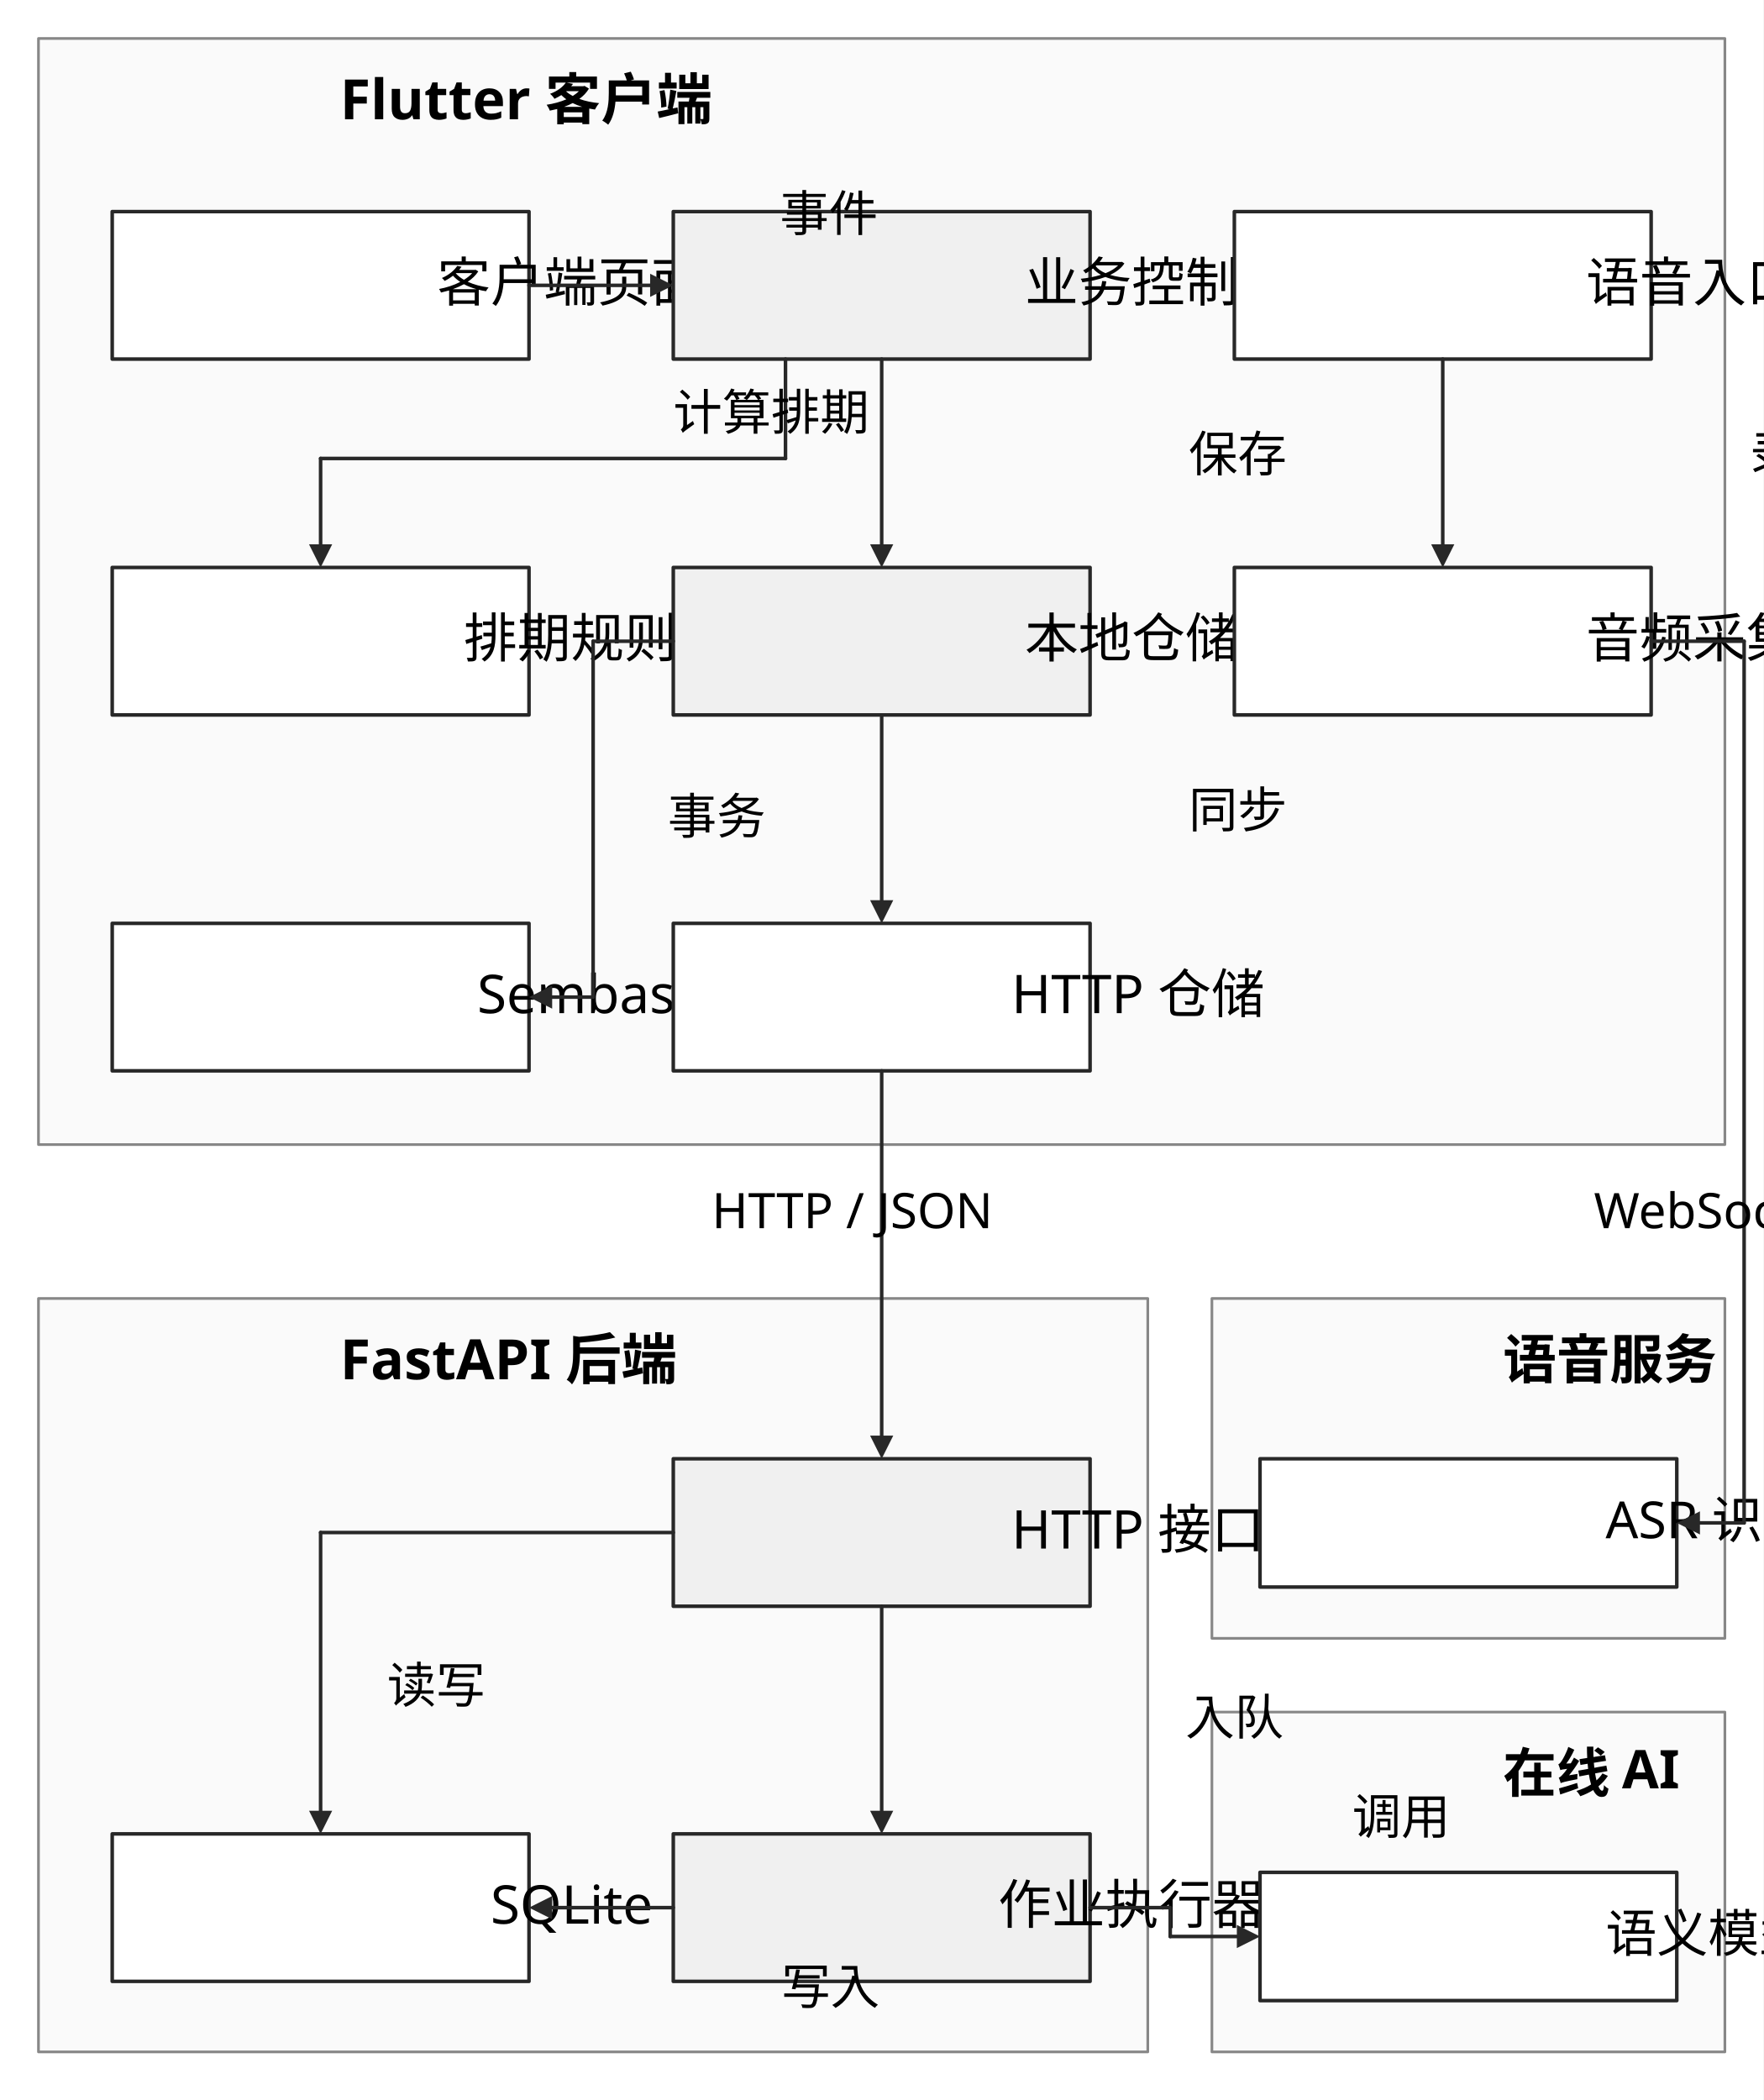
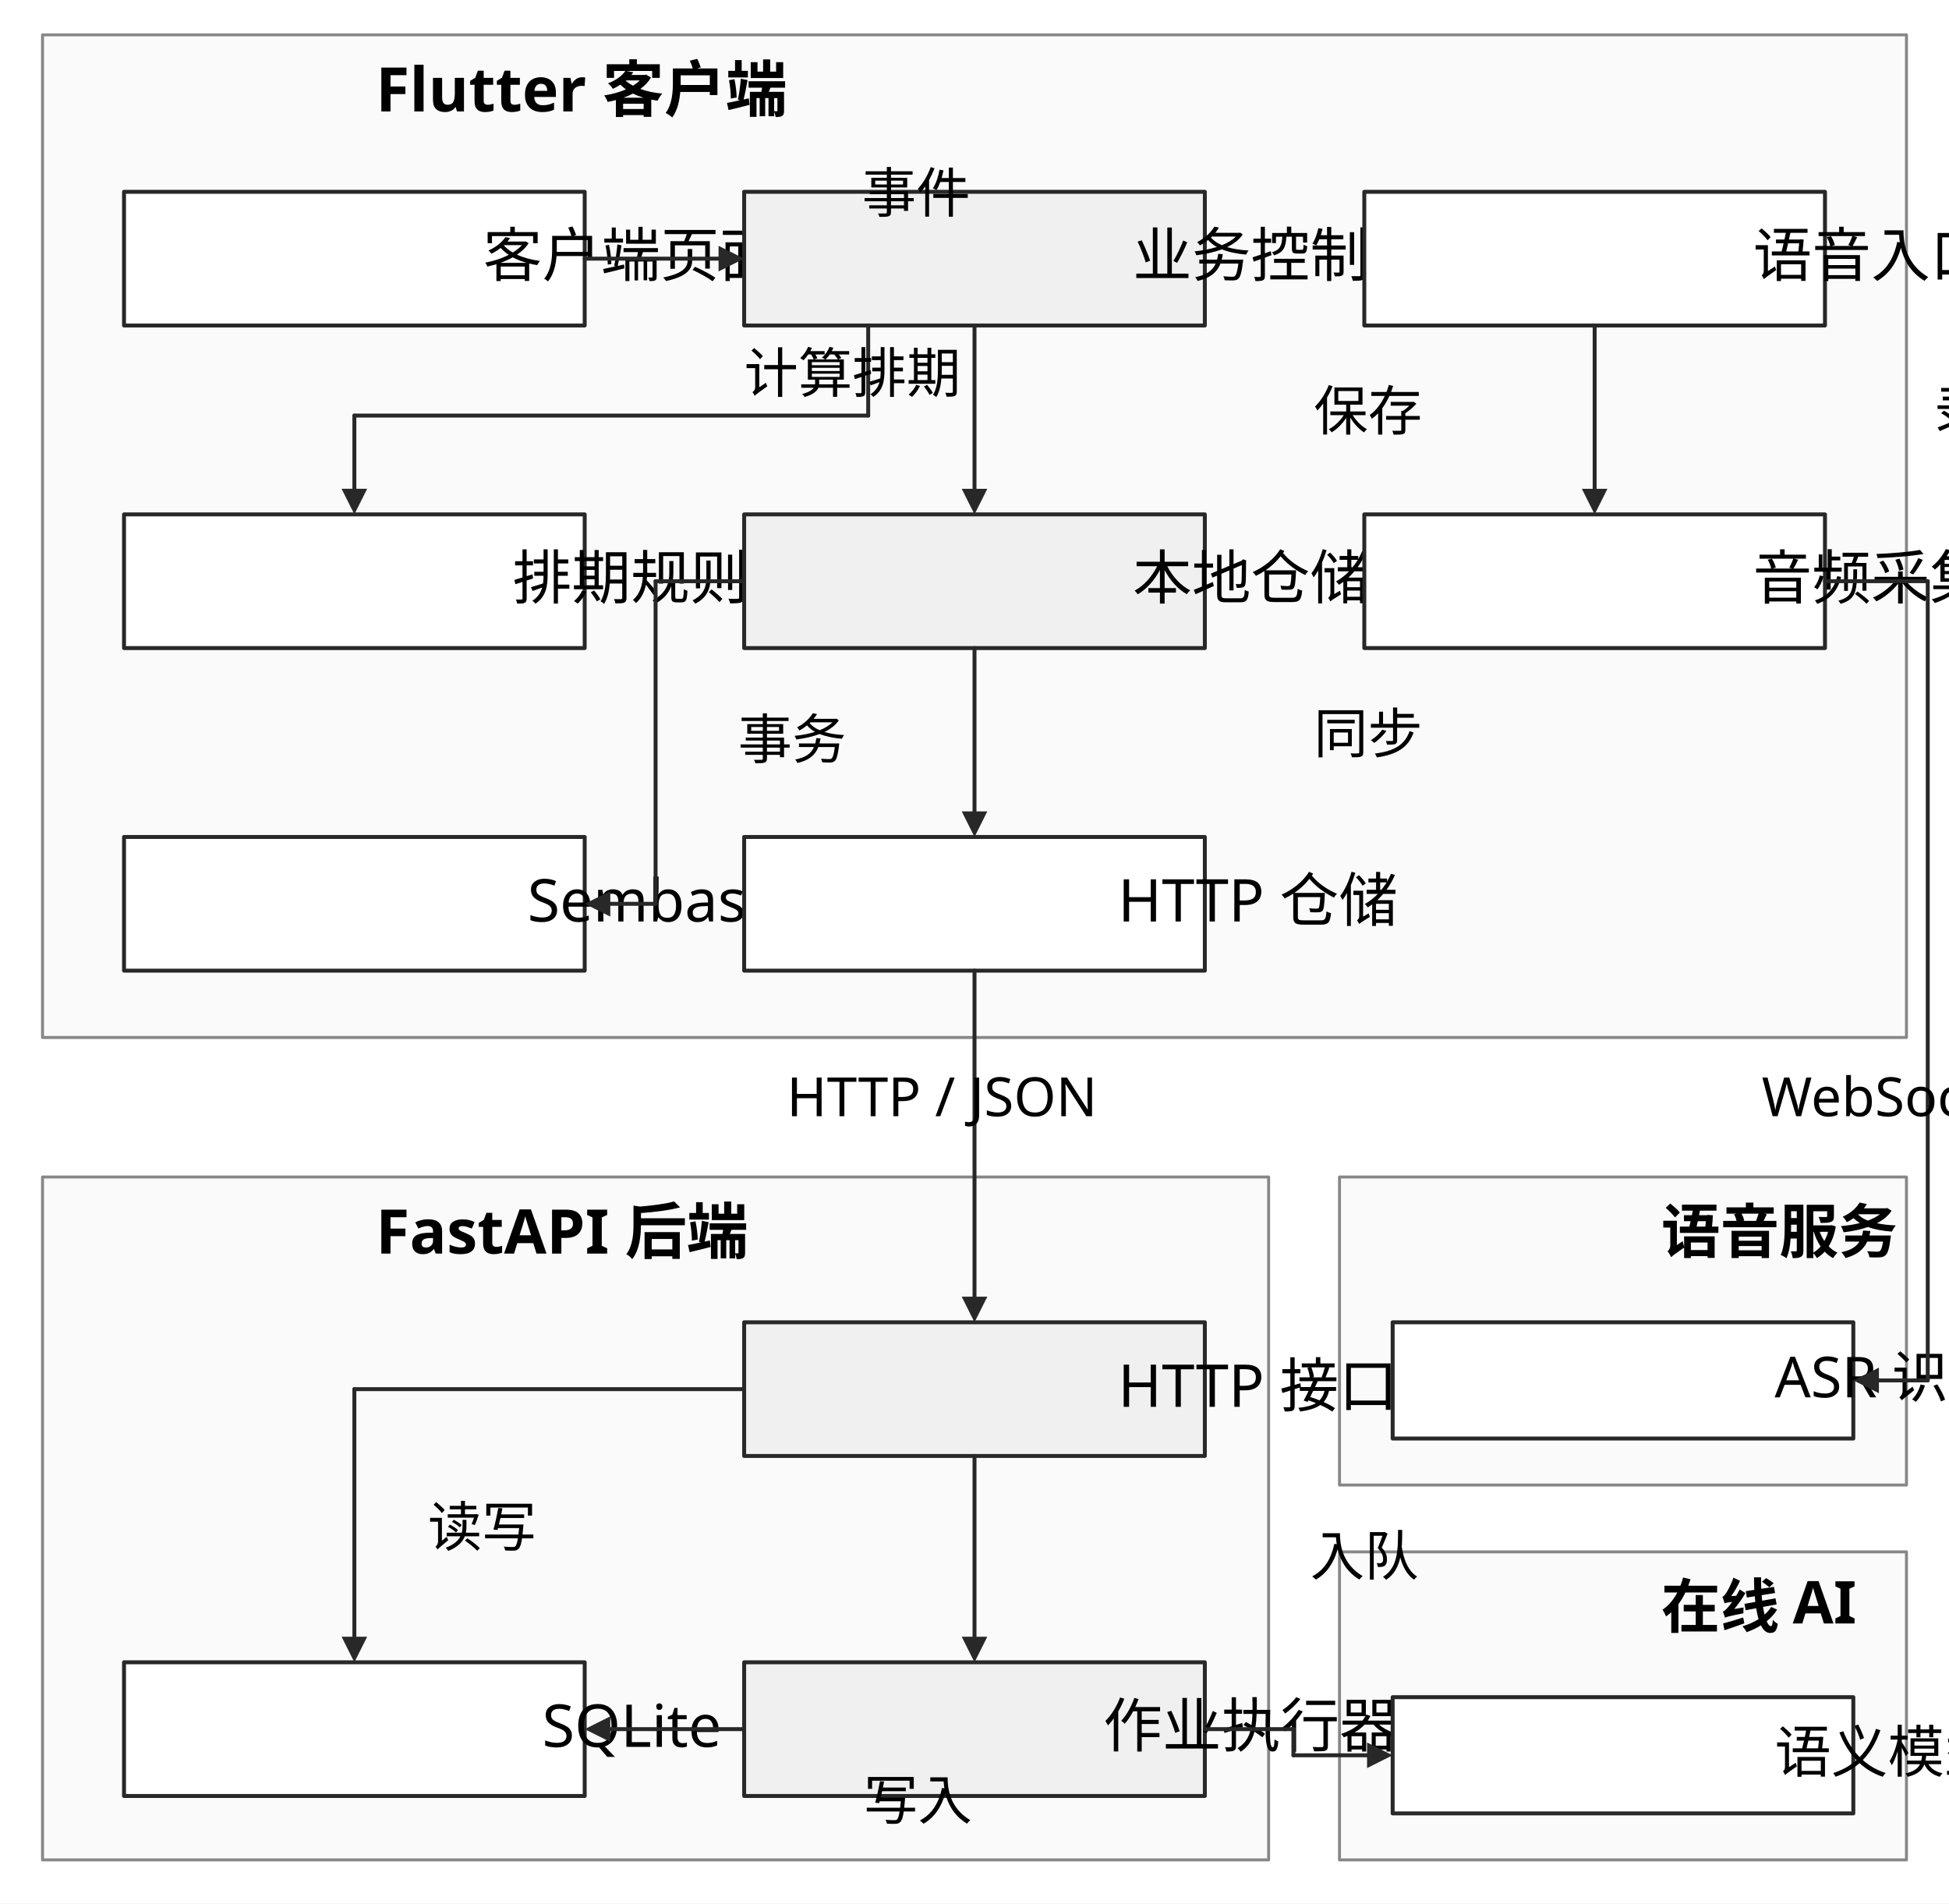
- <svg xmlns="http://www.w3.org/2000/svg" xmlns:ns1="http://schemas.microsoft.com/visio/2003/SVGExtensions/" xmlns:xlink="http://www.w3.org/1999/xlink" width="5.5in" height="6.55in" viewBox="0 0 396 471.6" xml:space="preserve" color-interpolation-filters="sRGB" class="st14">
+ <svg xmlns="http://www.w3.org/2000/svg" xmlns:ns1="http://schemas.microsoft.com/visio/2003/SVGExtensions/" xmlns:xlink="http://www.w3.org/1999/xlink" width="5.5in" height="5.371in" viewBox="0 0 396 386.712" xml:space="preserve" color-interpolation-filters="sRGB" class="st14">
  <ns1:documentProperties ns1:langID="2052" ns1:metric="true" ns1:viewMarkup="false" />
  <style type="text/css">
	
		.st1 {fill:#ffffff;stroke:none;stroke-linecap:round;stroke-linejoin:round;stroke-width:0.8}
		.st2 {fill:#fafafa;stroke:#878787;stroke-linecap:round;stroke-linejoin:round;stroke-width:0.6}
		.st3 {fill:none;stroke:none;stroke-linecap:round;stroke-linejoin:round;stroke-width:0.8}
		.st4 {fill:#000000;font-family:宋体;font-size:1.042em;font-weight:bold}
		.st5 {fill:#ffffff;stroke:#282828;stroke-linecap:round;stroke-linejoin:round;stroke-width:0.8}
		.st6 {fill:#000000;font-family:宋体;font-size:1em}
		.st7 {fill:#f0f0f0;stroke:#282828;stroke-linecap:round;stroke-linejoin:round;stroke-width:0.8}
		.st8 {marker-end:url(#mrkr4-37);stroke:#282828;stroke-linecap:round;stroke-linejoin:round;stroke-width:0.8}
		.st9 {fill:#282828;fill-opacity:1;stroke:#282828;stroke-opacity:1;stroke-width:0.308}
		.st10 {fill:#000000;font-family:宋体;font-size:0.917em}
		.st11 {stroke:#282828;stroke-linecap:round;stroke-linejoin:round;stroke-width:0.8}
		.st12 {fill:#000000;font-family:宋体;font-size:1em;font-weight:bold}
		.st13 {fill:#000000;font-family:宋体;font-size:0.958em}
		.st14 {fill:none;fill-rule:evenodd;font-size:12px;overflow:visible;stroke-linecap:square;stroke-miterlimit:3}
	
	</style>
  <defs id="Markers">
    <g id="lend4">
      <path d="M 2 1 L 0 0 L 2 -1 L 2 1 " style="stroke:none" />
    </g>
    <marker id="mrkr4-37" class="st9" ns1:arrowType="4" ns1:arrowSize="1" ns1:setback="6.5" refX="-6.5" orient="auto" markerUnits="strokeWidth" overflow="visible">
      <use xlink:href="#lend4" transform="scale(-3.25,-3.25) " />
    </marker>
  </defs>
  <g ns1:mID="4" ns1:index="2" ns1:groupContext="foregroundPage">
    <ns1:pageProperties ns1:drawingScale="0.0393701" ns1:pageScale="0.0393701" ns1:drawingUnits="24" ns1:shadowOffsetX="8.50394" ns1:shadowOffsetY="-8.50394" />
    <g id="shape1-1" ns1:mID="1" ns1:groupContext="shape">
-       <rect x="0" y="0" width="396" height="471.6" class="st1" />
-     </g>
-     <g id="shape2-3" ns1:mID="2" ns1:groupContext="shape" transform="translate(8.64,-214.56)">
-       <rect x="0" y="223.2" width="378.72" height="248.4" class="st2" />
-     </g>
-     <g id="shape3-5" ns1:mID="3" ns1:groupContext="shape" transform="translate(15.84,-438.48)">
-       <ns1:textBlock ns1:margins="rect(2,2,2,2)" ns1:tabSpace="42.5197" />
-       <ns1:textRect cx="182.16" cy="461.52" width="364.32" height="20.16" />
-       <rect x="0" y="451.44" width="364.32" height="20.16" class="st3" />
-       <text x="2" y="465.27" class="st4" ns1:langID="2052">
+       <rect x="0" y="0" width="396" height="386.712" class="st1" />
+     </g>
+     <g id="shape2-3" ns1:mID="2" ns1:groupContext="shape" transform="translate(8.64,-175.939)">
+       <rect x="0" y="183.024" width="378.72" height="203.688" class="st2" />
+     </g>
+     <g id="shape3-5" ns1:mID="3" ns1:groupContext="shape" transform="translate(15.84,-359.554)">
+       <ns1:textBlock ns1:margins="rect(0.5,2,0.5,2)" ns1:tabSpace="42.5197" />
+       <ns1:textRect cx="182.16" cy="378.446" width="364.32" height="16.531" />
+       <rect x="0" y="370.181" width="364.32" height="16.531" class="st3" />
+       <text x="2" y="382.2" class="st4" ns1:langID="2052">
        <ns1:paragraph />
        <ns1:tabList />Flutter 客户端</text>
    </g>
-     <g id="shape4-8" ns1:mID="4" ns1:groupContext="shape" transform="translate(25.2,-390.96)">
-       <ns1:textBlock ns1:margins="rect(2,2,2,2)" ns1:tabSpace="42.5197" />
-       <ns1:textRect cx="46.8" cy="455.04" width="93.6" height="33.12" />
-       <rect x="0" y="438.48" width="93.6" height="33.12" class="st5" />
-       <text x="16.8" y="458.64" class="st6" ns1:langID="2052">
+     <g id="shape4-8" ns1:mID="4" ns1:groupContext="shape" transform="translate(25.2,-320.587)">
+       <ns1:textBlock ns1:margins="rect(0.5,2,0.5,2)" ns1:tabSpace="42.5197" />
+       <ns1:textRect cx="46.8" cy="373.133" width="93.6" height="27.158" />
+       <rect x="0" y="359.554" width="93.6" height="27.158" class="st5" />
+       <text x="16.8" y="376.73" class="st6" ns1:langID="2052">
        <ns1:paragraph ns1:horizAlign="1" />
        <ns1:tabList />客户端页面</text>
    </g>
-     <g id="shape5-11" ns1:mID="5" ns1:groupContext="shape" transform="translate(151.2,-390.96)">
-       <ns1:textBlock ns1:margins="rect(2,2,2,2)" ns1:tabSpace="42.5197" />
-       <ns1:textRect cx="46.8" cy="455.04" width="93.6" height="33.12" />
-       <rect x="0" y="438.48" width="93.6" height="33.12" class="st7" />
-       <text x="22.8" y="458.64" class="st6" ns1:langID="2052">
+     <g id="shape5-11" ns1:mID="5" ns1:groupContext="shape" transform="translate(151.2,-320.587)">
+       <ns1:textBlock ns1:margins="rect(0.5,2,0.5,2)" ns1:tabSpace="42.5197" />
+       <ns1:textRect cx="46.8" cy="373.133" width="93.6" height="27.158" />
+       <rect x="0" y="359.554" width="93.6" height="27.158" class="st7" />
+       <text x="22.8" y="376.73" class="st6" ns1:langID="2052">
        <ns1:paragraph ns1:horizAlign="1" />
        <ns1:tabList />业务控制</text>
    </g>
-     <g id="shape6-14" ns1:mID="6" ns1:groupContext="shape" transform="translate(277.2,-390.96)">
-       <ns1:textBlock ns1:margins="rect(2,2,2,2)" ns1:tabSpace="42.5197" />
-       <ns1:textRect cx="46.8" cy="455.04" width="93.6" height="33.12" />
-       <rect x="0" y="438.48" width="93.6" height="33.12" class="st5" />
-       <text x="22.8" y="458.64" class="st6" ns1:langID="2052">
+     <g id="shape6-14" ns1:mID="6" ns1:groupContext="shape" transform="translate(277.2,-320.587)">
+       <ns1:textBlock ns1:margins="rect(0.5,2,0.5,2)" ns1:tabSpace="42.5197" />
+       <ns1:textRect cx="46.8" cy="373.133" width="93.6" height="27.158" />
+       <rect x="0" y="359.554" width="93.6" height="27.158" class="st5" />
+       <text x="22.8" y="376.73" class="st6" ns1:langID="2052">
        <ns1:paragraph ns1:horizAlign="1" />
        <ns1:tabList />语音入口</text>
    </g>
-     <g id="shape7-17" ns1:mID="7" ns1:groupContext="shape" transform="translate(25.2,-311.04)">
-       <ns1:textBlock ns1:margins="rect(2,2,2,2)" ns1:tabSpace="42.5197" />
-       <ns1:textRect cx="46.8" cy="455.04" width="93.6" height="33.12" />
-       <rect x="0" y="438.48" width="93.6" height="33.12" class="st5" />
-       <text x="22.8" y="458.64" class="st6" ns1:langID="2052">
+     <g id="shape7-17" ns1:mID="7" ns1:groupContext="shape" transform="translate(25.2,-255.053)">
+       <ns1:textBlock ns1:margins="rect(0.5,2,0.5,2)" ns1:tabSpace="42.5197" />
+       <ns1:textRect cx="46.8" cy="373.133" width="93.6" height="27.158" />
+       <rect x="0" y="359.554" width="93.6" height="27.158" class="st5" />
+       <text x="22.8" y="376.73" class="st6" ns1:langID="2052">
        <ns1:paragraph ns1:horizAlign="1" />
        <ns1:tabList />排期规则</text>
    </g>
-     <g id="shape8-20" ns1:mID="8" ns1:groupContext="shape" transform="translate(151.2,-311.04)">
-       <ns1:textBlock ns1:margins="rect(2,2,2,2)" ns1:tabSpace="42.5197" />
-       <ns1:textRect cx="46.8" cy="455.04" width="93.6" height="33.12" />
-       <rect x="0" y="438.48" width="93.6" height="33.12" class="st7" />
-       <text x="22.8" y="458.64" class="st6" ns1:langID="2052">
+     <g id="shape8-20" ns1:mID="8" ns1:groupContext="shape" transform="translate(151.2,-255.053)">
+       <ns1:textBlock ns1:margins="rect(0.5,2,0.5,2)" ns1:tabSpace="42.5197" />
+       <ns1:textRect cx="46.8" cy="373.133" width="93.6" height="27.158" />
+       <rect x="0" y="359.554" width="93.6" height="27.158" class="st7" />
+       <text x="22.8" y="376.73" class="st6" ns1:langID="2052">
        <ns1:paragraph ns1:horizAlign="1" />
        <ns1:tabList />本地仓储</text>
    </g>
-     <g id="shape9-23" ns1:mID="9" ns1:groupContext="shape" transform="translate(277.2,-311.04)">
-       <ns1:textBlock ns1:margins="rect(2,2,2,2)" ns1:tabSpace="42.5197" />
-       <ns1:textRect cx="46.8" cy="455.04" width="93.6" height="33.12" />
-       <rect x="0" y="438.48" width="93.6" height="33.12" class="st5" />
-       <text x="22.8" y="458.64" class="st6" ns1:langID="2052">
+     <g id="shape9-23" ns1:mID="9" ns1:groupContext="shape" transform="translate(277.2,-255.053)">
+       <ns1:textBlock ns1:margins="rect(0.5,2,0.5,2)" ns1:tabSpace="42.5197" />
+       <ns1:textRect cx="46.8" cy="373.133" width="93.6" height="27.158" />
+       <rect x="0" y="359.554" width="93.6" height="27.158" class="st5" />
+       <text x="22.8" y="376.73" class="st6" ns1:langID="2052">
        <ns1:paragraph ns1:horizAlign="1" />
        <ns1:tabList />音频采集</text>
    </g>
-     <g id="shape10-26" ns1:mID="10" ns1:groupContext="shape" transform="translate(25.2,-231.12)">
-       <ns1:textBlock ns1:margins="rect(2,2,2,2)" ns1:tabSpace="42.5197" />
-       <ns1:textRect cx="46.8" cy="455.04" width="93.6" height="33.12" />
-       <rect x="0" y="438.48" width="93.6" height="33.12" class="st5" />
-       <text x="25.8" y="458.64" class="st6" ns1:langID="2052">
+     <g id="shape10-26" ns1:mID="10" ns1:groupContext="shape" transform="translate(25.2,-189.518)">
+       <ns1:textBlock ns1:margins="rect(0.5,2,0.5,2)" ns1:tabSpace="42.5197" />
+       <ns1:textRect cx="46.8" cy="373.133" width="93.6" height="27.158" />
+       <rect x="0" y="359.554" width="93.6" height="27.158" class="st5" />
+       <text x="25.8" y="376.73" class="st6" ns1:langID="2052">
        <ns1:paragraph ns1:horizAlign="1" />
        <ns1:tabList />Sembast</text>
    </g>
-     <g id="shape11-29" ns1:mID="11" ns1:groupContext="shape" transform="translate(151.2,-231.12)">
-       <ns1:textBlock ns1:margins="rect(2,2,2,2)" ns1:tabSpace="42.5197" />
-       <ns1:textRect cx="46.8" cy="455.04" width="93.6" height="33.12" />
-       <rect x="0" y="438.48" width="93.6" height="33.12" class="st5" />
-       <text x="19.8" y="458.64" class="st6" ns1:langID="2052">
+     <g id="shape11-29" ns1:mID="11" ns1:groupContext="shape" transform="translate(151.2,-189.518)">
+       <ns1:textBlock ns1:margins="rect(0.5,2,0.5,2)" ns1:tabSpace="42.5197" />
+       <ns1:textRect cx="46.8" cy="373.133" width="93.6" height="27.158" />
+       <rect x="0" y="359.554" width="93.6" height="27.158" class="st5" />
+       <text x="19.8" y="376.73" class="st6" ns1:langID="2052">
        <ns1:paragraph ns1:horizAlign="1" />
        <ns1:tabList />HTTP 仓储</text>
    </g>
-     <g id="shape12-32" ns1:mID="12" ns1:groupContext="shape" transform="translate(118.8,-407.52)">
-       <path d="M0 471.6 L27.2 471.6" class="st8" />
-     </g>
-     <g id="shape13-38" ns1:mID="13" ns1:groupContext="shape" transform="translate(118.08,-414.72)">
-       <ns1:textBlock ns1:margins="rect(2,2,2,2)" ns1:tabSpace="42.5197" />
-       <ns1:textRect cx="16.56" cy="463.32" width="33.13" height="16.56" />
-       <rect x="0" y="455.04" width="33.12" height="16.56" class="st3" />
-       <text x="5.56" y="466.62" class="st10" ns1:langID="2052">
+     <g id="shape12-32" ns1:mID="12" ns1:groupContext="shape" transform="translate(118.8,-334.166)">
+       <path d="M0 386.71 L27.2 386.71" class="st8" />
+     </g>
+     <g id="shape13-38" ns1:mID="13" ns1:groupContext="shape" transform="translate(118.08,-340.07)">
+       <ns1:textBlock ns1:margins="rect(0.5,2,0.5,2)" ns1:tabSpace="42.5197" />
+       <ns1:textRect cx="16.56" cy="379.922" width="33.13" height="13.579" />
+       <rect x="0" y="373.133" width="33.12" height="13.579" class="st3" />
+       <text x="5.56" y="383.22" class="st10" ns1:langID="2052">
        <ns1:paragraph ns1:horizAlign="1" />
        <ns1:tabList />事件</text>
    </g>
-     <g id="shape14-41" ns1:mID="14" ns1:groupContext="shape" transform="translate(648,80.64) rotate(90)">
-       <path d="M0 471.6 L22.32 471.6" class="st11" />
-     </g>
-     <g id="shape15-44" ns1:mID="15" ns1:groupContext="shape" transform="translate(176.4,574.56) rotate(180)">
-       <path d="M0 471.6 L104.4 471.6" class="st11" />
-     </g>
-     <g id="shape16-47" ns1:mID="16" ns1:groupContext="shape" transform="translate(543.6,102.96) rotate(90)">
-       <path d="M0 471.6 L19.28 471.6" class="st8" />
-     </g>
-     <g id="shape17-52" ns1:mID="17" ns1:groupContext="shape" transform="translate(97.2,-370.08)">
-       <ns1:textBlock ns1:margins="rect(2,2,2,2)" ns1:tabSpace="42.5197" />
-       <ns1:textRect cx="24.48" cy="463.32" width="48.96" height="16.56" />
-       <rect x="0" y="455.04" width="48.96" height="16.56" class="st3" />
-       <text x="2.48" y="466.62" class="st10" ns1:langID="2052">
+     <g id="shape14-41" ns1:mID="14" ns1:groupContext="shape" transform="translate(563.112,66.1248) rotate(90)">
+       <path d="M0 386.71 L18.3 386.71" class="st11" />
+     </g>
+     <g id="shape15-44" ns1:mID="15" ns1:groupContext="shape" transform="translate(176.4,471.139) rotate(180)">
+       <path d="M0 386.71 L104.4 386.71" class="st11" />
+     </g>
+     <g id="shape16-47" ns1:mID="16" ns1:groupContext="shape" transform="translate(458.712,84.4272) rotate(90)">
+       <path d="M0 386.71 L14.87 386.71" class="st8" />
+     </g>
+     <g id="shape17-52" ns1:mID="17" ns1:groupContext="shape" transform="translate(97.2,-303.466)">
+       <ns1:textBlock ns1:margins="rect(0.5,2,0.5,2)" ns1:tabSpace="42.5197" />
+       <ns1:textRect cx="24.48" cy="379.922" width="48.96" height="13.579" />
+       <rect x="0" y="373.133" width="48.96" height="13.579" class="st3" />
+       <text x="2.48" y="383.22" class="st10" ns1:langID="2052">
        <ns1:paragraph ns1:horizAlign="1" />
        <ns1:tabList />计算排期</text>
    </g>
-     <g id="shape18-55" ns1:mID="18" ns1:groupContext="shape" transform="translate(669.6,80.64) rotate(90)">
-       <path d="M0 471.6 L41.6 471.6" class="st8" />
-     </g>
-     <g id="shape19-60" ns1:mID="19" ns1:groupContext="shape" transform="translate(207.36,-360.72)">
-       <ns1:textBlock ns1:margins="rect(2,2,2,2)" ns1:tabSpace="42.5197" />
-       <ns1:textRect cx="19.08" cy="463.32" width="38.17" height="16.56" />
-       <rect x="0" y="455.04" width="38.16" height="16.56" class="st3" />
-       <text x="8.08" y="466.62" class="st10" ns1:langID="2052">
+     <g id="shape18-55" ns1:mID="18" ns1:groupContext="shape" transform="translate(584.712,66.1248) rotate(90)">
+       <path d="M0 386.71 L33.18 386.71" class="st8" />
+     </g>
+     <g id="shape19-60" ns1:mID="19" ns1:groupContext="shape" transform="translate(207.36,-295.79)">
+       <ns1:textBlock ns1:margins="rect(0.5,2,0.5,2)" ns1:tabSpace="42.5197" />
+       <ns1:textRect cx="19.08" cy="379.922" width="38.17" height="13.579" />
+       <rect x="0" y="373.133" width="38.16" height="13.579" class="st3" />
+       <text x="8.08" y="383.22" class="st10" ns1:langID="2052">
        <ns1:paragraph ns1:horizAlign="1" />
        <ns1:tabList />保存</text>
    </g>
-     <g id="shape20-63" ns1:mID="20" ns1:groupContext="shape" transform="translate(795.6,80.64) rotate(90)">
-       <path d="M0 471.6 L41.6 471.6" class="st8" />
-     </g>
-     <g id="shape21-68" ns1:mID="21" ns1:groupContext="shape" transform="translate(333.36,-360.72)">
-       <ns1:textBlock ns1:margins="rect(2,2,2,2)" ns1:tabSpace="42.5197" />
-       <ns1:textRect cx="19.08" cy="463.32" width="38.17" height="16.56" />
-       <rect x="0" y="455.04" width="38.16" height="16.56" class="st3" />
-       <text x="8.08" y="466.62" class="st10" ns1:langID="2052">
+     <g id="shape20-63" ns1:mID="20" ns1:groupContext="shape" transform="translate(710.712,66.1248) rotate(90)">
+       <path d="M0 386.71 L33.18 386.71" class="st8" />
+     </g>
+     <g id="shape21-68" ns1:mID="21" ns1:groupContext="shape" transform="translate(333.36,-295.79)">
+       <ns1:textBlock ns1:margins="rect(0.5,2,0.5,2)" ns1:tabSpace="42.5197" />
+       <ns1:textRect cx="19.08" cy="379.922" width="38.17" height="13.579" />
+       <rect x="0" y="373.133" width="38.16" height="13.579" class="st3" />
+       <text x="8.08" y="383.22" class="st10" ns1:langID="2052">
        <ns1:paragraph ns1:horizAlign="1" />
        <ns1:tabList />录音</text>
    </g>
-     <g id="shape22-71" ns1:mID="22" ns1:groupContext="shape" transform="translate(151.2,615.6) rotate(180)">
-       <path d="M0 471.6 L18 471.6" class="st11" />
-     </g>
-     <g id="shape23-74" ns1:mID="23" ns1:groupContext="shape" transform="translate(604.8,144) rotate(90)">
-       <path d="M0 471.6 L79.92 471.6" class="st11" />
-     </g>
-     <g id="shape24-77" ns1:mID="24" ns1:groupContext="shape" transform="translate(133.2,695.52) rotate(180)">
-       <path d="M0 471.6 L9.2 471.6" class="st8" />
-     </g>
-     <g id="shape25-82" ns1:mID="25" ns1:groupContext="shape" transform="translate(90.72,-279.36)">
-       <ns1:textBlock ns1:margins="rect(2,2,2,2)" ns1:tabSpace="42.5197" />
-       <ns1:textRect cx="18.72" cy="463.32" width="37.44" height="16.56" />
-       <rect x="0" y="455.04" width="37.44" height="16.56" class="st3" />
-       <text x="7.72" y="466.62" class="st10" ns1:langID="2052">
+     <g id="shape22-71" ns1:mID="22" ns1:groupContext="shape" transform="translate(151.2,504.792) rotate(180)">
+       <path d="M0 386.71 L18 386.71" class="st11" />
+     </g>
+     <g id="shape23-74" ns1:mID="23" ns1:groupContext="shape" transform="translate(519.912,118.08) rotate(90)">
+       <path d="M0 386.71 L65.53 386.71" class="st11" />
+     </g>
+     <g id="shape24-77" ns1:mID="24" ns1:groupContext="shape" transform="translate(133.2,570.326) rotate(180)">
+       <path d="M0 386.71 L9.2 386.71" class="st8" />
+     </g>
+     <g id="shape25-82" ns1:mID="25" ns1:groupContext="shape" transform="translate(90.72,-229.075)">
+       <ns1:textBlock ns1:margins="rect(0.5,2,0.5,2)" ns1:tabSpace="42.5197" />
+       <ns1:textRect cx="18.72" cy="379.922" width="37.44" height="13.579" />
+       <rect x="0" y="373.133" width="37.44" height="13.579" class="st3" />
+       <text x="7.72" y="383.22" class="st10" ns1:langID="2052">
        <ns1:paragraph ns1:horizAlign="1" />
        <ns1:tabList />事务</text>
    </g>
-     <g id="shape26-85" ns1:mID="26" ns1:groupContext="shape" transform="translate(669.6,160.56) rotate(90)">
-       <path d="M0 471.6 L41.6 471.6" class="st8" />
-     </g>
-     <g id="shape27-90" ns1:mID="27" ns1:groupContext="shape" transform="translate(207.36,-280.8)">
-       <ns1:textBlock ns1:margins="rect(2,2,2,2)" ns1:tabSpace="42.5197" />
-       <ns1:textRect cx="19.08" cy="463.32" width="38.17" height="16.56" />
-       <rect x="0" y="455.04" width="38.16" height="16.56" class="st3" />
-       <text x="8.08" y="466.62" class="st10" ns1:langID="2052">
+     <g id="shape26-85" ns1:mID="26" ns1:groupContext="shape" transform="translate(584.712,131.659) rotate(90)">
+       <path d="M0 386.71 L33.18 386.71" class="st8" />
+     </g>
+     <g id="shape27-90" ns1:mID="27" ns1:groupContext="shape" transform="translate(207.36,-230.256)">
+       <ns1:textBlock ns1:margins="rect(0.5,2,0.5,2)" ns1:tabSpace="42.5197" />
+       <ns1:textRect cx="19.08" cy="379.922" width="38.17" height="13.579" />
+       <rect x="0" y="373.133" width="38.16" height="13.579" class="st3" />
+       <text x="8.08" y="383.22" class="st10" ns1:langID="2052">
        <ns1:paragraph ns1:horizAlign="1" />
        <ns1:tabList />同步</text>
    </g>
-     <g id="shape28-93" ns1:mID="28" ns1:groupContext="shape" transform="translate(8.64,-10.8)">
-       <rect x="0" y="302.4" width="249.12" height="169.2" class="st2" />
-     </g>
-     <g id="shape29-95" ns1:mID="29" ns1:groupContext="shape" transform="translate(15.84,-155.52)">
-       <ns1:textBlock ns1:margins="rect(2,2,2,2)" ns1:tabSpace="42.5197" />
-       <ns1:textRect cx="117.36" cy="461.52" width="234.72" height="20.16" />
-       <rect x="0" y="451.44" width="234.72" height="20.16" class="st3" />
-       <text x="2" y="465.27" class="st4" ns1:langID="2052">
+     <g id="shape28-93" ns1:mID="28" ns1:groupContext="shape" transform="translate(8.64,-8.856)">
+       <rect x="0" y="247.968" width="249.12" height="138.744" class="st2" />
+     </g>
+     <g id="shape29-95" ns1:mID="29" ns1:groupContext="shape" transform="translate(15.84,-127.526)">
+       <ns1:textBlock ns1:margins="rect(0.5,2,0.5,2)" ns1:tabSpace="42.5197" />
+       <ns1:textRect cx="117.36" cy="378.446" width="234.72" height="16.531" />
+       <rect x="0" y="370.181" width="234.72" height="16.531" class="st3" />
+       <text x="2" y="382.2" class="st4" ns1:langID="2052">
        <ns1:paragraph />
        <ns1:tabList />FastAPI 后端</text>
    </g>
-     <g id="shape30-98" ns1:mID="30" ns1:groupContext="shape" transform="translate(272.16,-103.68)">
-       <rect x="0" y="395.28" width="115.2" height="76.32" class="st2" />
-     </g>
-     <g id="shape31-100" ns1:mID="31" ns1:groupContext="shape" transform="translate(279.36,-155.52)">
-       <ns1:textBlock ns1:margins="rect(2,2,2,2)" ns1:tabSpace="42.5197" />
-       <ns1:textRect cx="50.4" cy="461.52" width="100.8" height="20.16" />
-       <rect x="0" y="451.44" width="100.8" height="20.16" class="st3" />
-       <text x="2" y="465.12" class="st12" ns1:langID="2052">
+     <g id="shape30-98" ns1:mID="30" ns1:groupContext="shape" transform="translate(272.16,-85.0176)">
+       <rect x="0" y="324.13" width="115.2" height="62.582" class="st2" />
+     </g>
+     <g id="shape31-100" ns1:mID="31" ns1:groupContext="shape" transform="translate(279.36,-127.526)">
+       <ns1:textBlock ns1:margins="rect(0.5,2,0.5,2)" ns1:tabSpace="42.5197" />
+       <ns1:textRect cx="50.4" cy="378.446" width="100.8" height="16.531" />
+       <rect x="0" y="370.181" width="100.8" height="16.531" class="st3" />
+       <text x="2" y="382.05" class="st12" ns1:langID="2052">
        <ns1:paragraph />
        <ns1:tabList />语音服务</text>
    </g>
-     <g id="shape32-103" ns1:mID="32" ns1:groupContext="shape" transform="translate(272.16,-10.8)">
-       <rect x="0" y="395.28" width="115.2" height="76.32" class="st2" />
-     </g>
-     <g id="shape33-105" ns1:mID="33" ns1:groupContext="shape" transform="translate(279.36,-62.64)">
-       <ns1:textBlock ns1:margins="rect(2,2,2,2)" ns1:tabSpace="42.5197" />
-       <ns1:textRect cx="50.4" cy="461.52" width="100.8" height="20.16" />
-       <rect x="0" y="451.44" width="100.8" height="20.16" class="st3" />
-       <text x="2" y="465.12" class="st12" ns1:langID="2052">
+     <g id="shape32-103" ns1:mID="32" ns1:groupContext="shape" transform="translate(272.16,-8.856)">
+       <rect x="0" y="324.13" width="115.2" height="62.582" class="st2" />
+     </g>
+     <g id="shape33-105" ns1:mID="33" ns1:groupContext="shape" transform="translate(279.36,-51.3648)">
+       <ns1:textBlock ns1:margins="rect(0.5,2,0.5,2)" ns1:tabSpace="42.5197" />
+       <ns1:textRect cx="50.4" cy="378.446" width="100.8" height="16.531" />
+       <rect x="0" y="370.181" width="100.8" height="16.531" class="st3" />
+       <text x="2" y="382.05" class="st12" ns1:langID="2052">
        <ns1:paragraph />
        <ns1:tabList />在线 AI</text>
    </g>
-     <g id="shape34-108" ns1:mID="34" ns1:groupContext="shape" transform="translate(151.2,-110.88)">
-       <ns1:textBlock ns1:margins="rect(2,2,2,2)" ns1:tabSpace="42.5197" />
-       <ns1:textRect cx="46.8" cy="455.04" width="93.6" height="33.12" />
-       <rect x="0" y="438.48" width="93.6" height="33.12" class="st7" />
-       <text x="19.8" y="458.64" class="st6" ns1:langID="2052">
+     <g id="shape34-108" ns1:mID="34" ns1:groupContext="shape" transform="translate(151.2,-90.9216)">
+       <ns1:textBlock ns1:margins="rect(0.5,2,0.5,2)" ns1:tabSpace="42.5197" />
+       <ns1:textRect cx="46.8" cy="373.133" width="93.6" height="27.158" />
+       <rect x="0" y="359.554" width="93.6" height="27.158" class="st7" />
+       <text x="19.8" y="376.73" class="st6" ns1:langID="2052">
        <ns1:paragraph ns1:horizAlign="1" />
        <ns1:tabList />HTTP 接口</text>
    </g>
-     <g id="shape35-111" ns1:mID="35" ns1:groupContext="shape" transform="translate(25.2,-26.64)">
-       <ns1:textBlock ns1:margins="rect(2,2,2,2)" ns1:tabSpace="42.5197" />
-       <ns1:textRect cx="46.8" cy="455.04" width="93.6" height="33.12" />
-       <rect x="0" y="438.48" width="93.6" height="33.12" class="st5" />
-       <text x="28.8" y="458.64" class="st6" ns1:langID="2052">
+     <g id="shape35-111" ns1:mID="35" ns1:groupContext="shape" transform="translate(25.2,-21.8448)">
+       <ns1:textBlock ns1:margins="rect(0.5,2,0.5,2)" ns1:tabSpace="42.5197" />
+       <ns1:textRect cx="46.8" cy="373.133" width="93.6" height="27.158" />
+       <rect x="0" y="359.554" width="93.6" height="27.158" class="st5" />
+       <text x="28.8" y="376.73" class="st6" ns1:langID="2052">
        <ns1:paragraph ns1:horizAlign="1" />
        <ns1:tabList />SQLite</text>
    </g>
-     <g id="shape36-114" ns1:mID="36" ns1:groupContext="shape" transform="translate(151.2,-26.64)">
-       <ns1:textBlock ns1:margins="rect(2,2,2,2)" ns1:tabSpace="42.5197" />
-       <ns1:textRect cx="46.8" cy="455.04" width="93.6" height="33.12" />
-       <rect x="0" y="438.48" width="93.6" height="33.12" class="st7" />
-       <text x="16.8" y="458.64" class="st6" ns1:langID="2052">
+     <g id="shape36-114" ns1:mID="36" ns1:groupContext="shape" transform="translate(151.2,-21.8448)">
+       <ns1:textBlock ns1:margins="rect(0.5,2,0.5,2)" ns1:tabSpace="42.5197" />
+       <ns1:textRect cx="46.8" cy="373.133" width="93.6" height="27.158" />
+       <rect x="0" y="359.554" width="93.6" height="27.158" class="st7" />
+       <text x="16.8" y="376.73" class="st6" ns1:langID="2052">
        <ns1:paragraph ns1:horizAlign="1" />
        <ns1:tabList />作业执行器</text>
    </g>
-     <g id="shape37-117" ns1:mID="37" ns1:groupContext="shape" transform="translate(282.96,-115.2)">
-       <ns1:textBlock ns1:margins="rect(2,2,2,2)" ns1:tabSpace="42.5197" />
-       <ns1:textRect cx="46.8" cy="457.2" width="93.6" height="28.8" />
-       <rect x="0" y="442.8" width="93.6" height="28.8" class="st5" />
-       <text x="23.8" y="460.65" class="st13" ns1:langID="2052">
+     <g id="shape37-117" ns1:mID="37" ns1:groupContext="shape" transform="translate(282.96,-94.464)">
+       <ns1:textBlock ns1:margins="rect(0.5,2,0.5,2)" ns1:tabSpace="42.5197" />
+       <ns1:textRect cx="46.8" cy="374.904" width="93.6" height="23.616" />
+       <rect x="0" y="363.096" width="93.6" height="23.616" class="st5" />
+       <text x="23.8" y="378.35" class="st13" ns1:langID="2052">
        <ns1:paragraph ns1:horizAlign="1" />
        <ns1:tabList />ASR 识别</text>
    </g>
-     <g id="shape38-120" ns1:mID="38" ns1:groupContext="shape" transform="translate(282.96,-22.32)">
-       <ns1:textBlock ns1:margins="rect(2,2,2,2)" ns1:tabSpace="42.5197" />
-       <ns1:textRect cx="46.8" cy="457.2" width="93.6" height="28.8" />
-       <rect x="0" y="442.8" width="93.6" height="28.8" class="st5" />
-       <text x="23.8" y="460.65" class="st13" ns1:langID="2052">
+     <g id="shape38-120" ns1:mID="38" ns1:groupContext="shape" transform="translate(282.96,-18.3024)">
+       <ns1:textBlock ns1:margins="rect(0.5,2,0.5,2)" ns1:tabSpace="42.5197" />
+       <ns1:textRect cx="46.8" cy="374.904" width="93.6" height="23.616" />
+       <rect x="0" y="363.096" width="93.6" height="23.616" class="st5" />
+       <text x="23.8" y="378.35" class="st13" ns1:langID="2052">
        <ns1:paragraph ns1:horizAlign="1" />
        <ns1:tabList />语义模型</text>
    </g>
-     <g id="shape39-123" ns1:mID="39" ns1:groupContext="shape" transform="translate(669.6,240.48) rotate(90)">
-       <path d="M0 471.6 L81.92 471.6" class="st8" />
-     </g>
-     <g id="shape40-128" ns1:mID="40" ns1:groupContext="shape" transform="translate(90,-189.36)">
-       <ns1:textBlock ns1:margins="rect(2,2,2,2)" ns1:tabSpace="42.5197" />
-       <ns1:textRect cx="48.6" cy="461.88" width="97.2" height="19.44" />
-       <rect x="0" y="452.16" width="97.2" height="19.44" class="st3" />
-       <text x="18.35" y="465.18" class="st10" ns1:langID="2052">
+     <g id="shape39-123" ns1:mID="39" ns1:groupContext="shape" transform="translate(584.712,197.194) rotate(90)">
+       <path d="M0 386.71 L66.24 386.71" class="st8" />
+     </g>
+     <g id="shape40-128" ns1:mID="40" ns1:groupContext="shape" transform="translate(90,-155.275)">
+       <ns1:textBlock ns1:margins="rect(0.5,2,0.5,2)" ns1:tabSpace="42.5197" />
+       <ns1:textRect cx="48.6" cy="378.742" width="97.2" height="15.941" />
+       <rect x="0" y="370.771" width="97.2" height="15.941" class="st3" />
+       <text x="18.35" y="382.04" class="st10" ns1:langID="2052">
        <ns1:paragraph ns1:horizAlign="1" />
        <ns1:tabList />HTTP / JSON</text>
    </g>
-     <g id="shape41-131" ns1:mID="41" ns1:groupContext="shape" transform="translate(370.8,-327.6)">
-       <path d="M0 471.6 L20.88 471.6" class="st11" />
-     </g>
-     <g id="shape42-134" ns1:mID="42" ns1:groupContext="shape" transform="translate(863.28,144) rotate(90)">
-       <path d="M0 471.6 L198 471.6" class="st11" />
-     </g>
-     <g id="shape43-137" ns1:mID="43" ns1:groupContext="shape" transform="translate(391.68,813.6) rotate(180)">
-       <path d="M0 471.6 L9.92 471.6" class="st8" />
-     </g>
-     <g id="shape44-142" ns1:mID="44" ns1:groupContext="shape" transform="translate(294.48,-189.36)">
-       <ns1:textBlock ns1:margins="rect(2,2,2,2)" ns1:tabSpace="42.5197" />
-       <ns1:textRect cx="36.72" cy="461.88" width="73.44" height="19.44" />
-       <rect x="0" y="452.16" width="73.44" height="19.44" class="st3" />
-       <text x="11.97" y="465.18" class="st10" ns1:langID="2052">
+     <g id="shape41-131" ns1:mID="41" ns1:groupContext="shape" transform="translate(370.8,-268.632)">
+       <path d="M0 386.71 L20.88 386.71" class="st11" />
+     </g>
+     <g id="shape42-134" ns1:mID="42" ns1:groupContext="shape" transform="translate(778.392,118.08) rotate(90)">
+       <path d="M0 386.71 L162.36 386.71" class="st11" />
+     </g>
+     <g id="shape43-137" ns1:mID="43" ns1:groupContext="shape" transform="translate(391.68,667.152) rotate(180)">
+       <path d="M0 386.71 L9.92 386.71" class="st8" />
+     </g>
+     <g id="shape44-142" ns1:mID="44" ns1:groupContext="shape" transform="translate(294.48,-155.275)">
+       <ns1:textBlock ns1:margins="rect(0.5,2,0.5,2)" ns1:tabSpace="42.5197" />
+       <ns1:textRect cx="36.72" cy="378.742" width="73.44" height="15.941" />
+       <rect x="0" y="370.771" width="73.44" height="15.941" class="st3" />
+       <text x="11.97" y="382.04" class="st10" ns1:langID="2052">
        <ns1:paragraph ns1:horizAlign="1" />
        <ns1:tabList />WebSocket</text>
    </g>
-     <g id="shape45-145" ns1:mID="45" ns1:groupContext="shape" transform="translate(151.2,815.76) rotate(180)">
-       <path d="M0 471.6 L79.2 471.6" class="st11" />
-     </g>
-     <g id="shape46-148" ns1:mID="46" ns1:groupContext="shape" transform="translate(543.6,344.16) rotate(90)">
-       <path d="M0 471.6 L62.48 471.6" class="st8" />
-     </g>
-     <g id="shape47-153" ns1:mID="47" ns1:groupContext="shape" transform="translate(28.08,-83.52)">
-       <ns1:textBlock ns1:margins="rect(2,2,2,2)" ns1:tabSpace="42.5197" />
-       <ns1:textRect cx="18.36" cy="462.6" width="36.72" height="18" />
-       <rect x="0" y="453.6" width="36.72" height="18" class="st3" />
-       <text x="7.36" y="465.9" class="st10" ns1:langID="2052">
+     <g id="shape45-145" ns1:mID="45" ns1:groupContext="shape" transform="translate(151.2,668.923) rotate(180)">
+       <path d="M0 386.71 L79.2 386.71" class="st11" />
+     </g>
+     <g id="shape46-148" ns1:mID="46" ns1:groupContext="shape" transform="translate(458.712,282.211) rotate(90)">
+       <path d="M0 386.71 L50.3 386.71" class="st8" />
+     </g>
+     <g id="shape47-153" ns1:mID="47" ns1:groupContext="shape" transform="translate(28.08,-68.4864)">
+       <ns1:textBlock ns1:margins="rect(0.5,2,0.5,2)" ns1:tabSpace="42.5197" />
+       <ns1:textRect cx="18.36" cy="379.332" width="36.72" height="14.76" />
+       <rect x="0" y="371.952" width="36.72" height="14.76" class="st3" />
+       <text x="7.36" y="382.63" class="st10" ns1:langID="2052">
        <ns1:paragraph ns1:horizAlign="1" />
        <ns1:tabList />读写</text>
    </g>
-     <g id="shape48-156" ns1:mID="48" ns1:groupContext="shape" transform="translate(669.6,360.72) rotate(90)">
-       <path d="M0 471.6 L45.92 471.6" class="st8" />
-     </g>
-     <g id="shape49-161" ns1:mID="49" ns1:groupContext="shape" transform="translate(207.36,-76.32)">
-       <ns1:textBlock ns1:margins="rect(2,2,2,2)" ns1:tabSpace="42.5197" />
-       <ns1:textRect cx="18.36" cy="462.6" width="36.72" height="18" />
-       <rect x="0" y="453.6" width="36.72" height="18" class="st3" />
-       <text x="7.36" y="465.9" class="st10" ns1:langID="2052">
+     <g id="shape48-156" ns1:mID="48" ns1:groupContext="shape" transform="translate(584.712,295.79) rotate(90)">
+       <path d="M0 386.71 L36.72 386.71" class="st8" />
+     </g>
+     <g id="shape49-161" ns1:mID="49" ns1:groupContext="shape" transform="translate(207.36,-62.5824)">
+       <ns1:textBlock ns1:margins="rect(0.5,2,0.5,2)" ns1:tabSpace="42.5197" />
+       <ns1:textRect cx="18.36" cy="379.332" width="36.72" height="14.76" />
+       <rect x="0" y="371.952" width="36.72" height="14.76" class="st3" />
+       <text x="7.36" y="382.63" class="st10" ns1:langID="2052">
        <ns1:paragraph ns1:horizAlign="1" />
        <ns1:tabList />入队</text>
    </g>
-     <g id="shape50-164" ns1:mID="50" ns1:groupContext="shape" transform="translate(151.2,900) rotate(180)">
-       <path d="M0 471.6 L27.2 471.6" class="st8" />
-     </g>
-     <g id="shape51-169" ns1:mID="51" ns1:groupContext="shape" transform="translate(116.64,-15.84)">
-       <ns1:textBlock ns1:margins="rect(2,2,2,2)" ns1:tabSpace="42.5197" />
-       <ns1:textRect cx="18.36" cy="462.6" width="36.72" height="18" />
-       <rect x="0" y="453.6" width="36.72" height="18" class="st3" />
-       <text x="7.36" y="465.9" class="st10" ns1:langID="2052">
+     <g id="shape50-164" ns1:mID="50" ns1:groupContext="shape" transform="translate(151.2,738) rotate(180)">
+       <path d="M0 386.71 L27.2 386.71" class="st8" />
+     </g>
+     <g id="shape51-169" ns1:mID="51" ns1:groupContext="shape" transform="translate(116.64,-12.9888)">
+       <ns1:textBlock ns1:margins="rect(0.5,2,0.5,2)" ns1:tabSpace="42.5197" />
+       <ns1:textRect cx="18.36" cy="379.332" width="36.72" height="14.76" />
+       <rect x="0" y="371.952" width="36.72" height="14.76" class="st3" />
+       <text x="7.36" y="382.63" class="st10" ns1:langID="2052">
        <ns1:paragraph ns1:horizAlign="1" />
        <ns1:tabList />写入</text>
    </g>
-     <g id="shape52-172" ns1:mID="52" ns1:groupContext="shape" transform="translate(244.8,-43.2)">
-       <path d="M0 471.6 L18 471.6" class="st11" />
-     </g>
-     <g id="shape53-175" ns1:mID="53" ns1:groupContext="shape" transform="translate(734.4,428.4) rotate(90)">
-       <path d="M0 471.6 L6.48 471.6" class="st11" />
-     </g>
-     <g id="shape54-178" ns1:mID="54" ns1:groupContext="shape" transform="translate(262.8,-36.72)">
-       <path d="M0 471.6 L14.96 471.6" class="st8" />
-     </g>
-     <g id="shape55-183" ns1:mID="55" ns1:groupContext="shape" transform="translate(246.96,-54)">
-       <ns1:textBlock ns1:margins="rect(2,2,2,2)" ns1:tabSpace="42.5197" />
-       <ns1:textRect cx="16.2" cy="462.6" width="32.4" height="18" />
-       <rect x="0" y="453.6" width="32.4" height="18" class="st3" />
-       <text x="5.2" y="465.9" class="st10" ns1:langID="2052">
-         <ns1:paragraph ns1:horizAlign="1" />
-         <ns1:tabList />调用</text>
+     <g id="shape52-172" ns1:mID="52" ns1:groupContext="shape" transform="translate(244.8,-35.424)">
+       <path d="M0 386.71 L18 386.71" class="st11" />
+     </g>
+     <g id="shape53-175" ns1:mID="53" ns1:groupContext="shape" transform="translate(649.512,351.288) rotate(90)">
+       <path d="M0 386.71 L5.31 386.71" class="st11" />
+     </g>
+     <g id="shape54-178" ns1:mID="54" ns1:groupContext="shape" transform="translate(262.8,-30.1104)">
+       <path d="M0 386.71 L14.96 386.71" class="st8" />
    </g>
  </g>
</svg>
